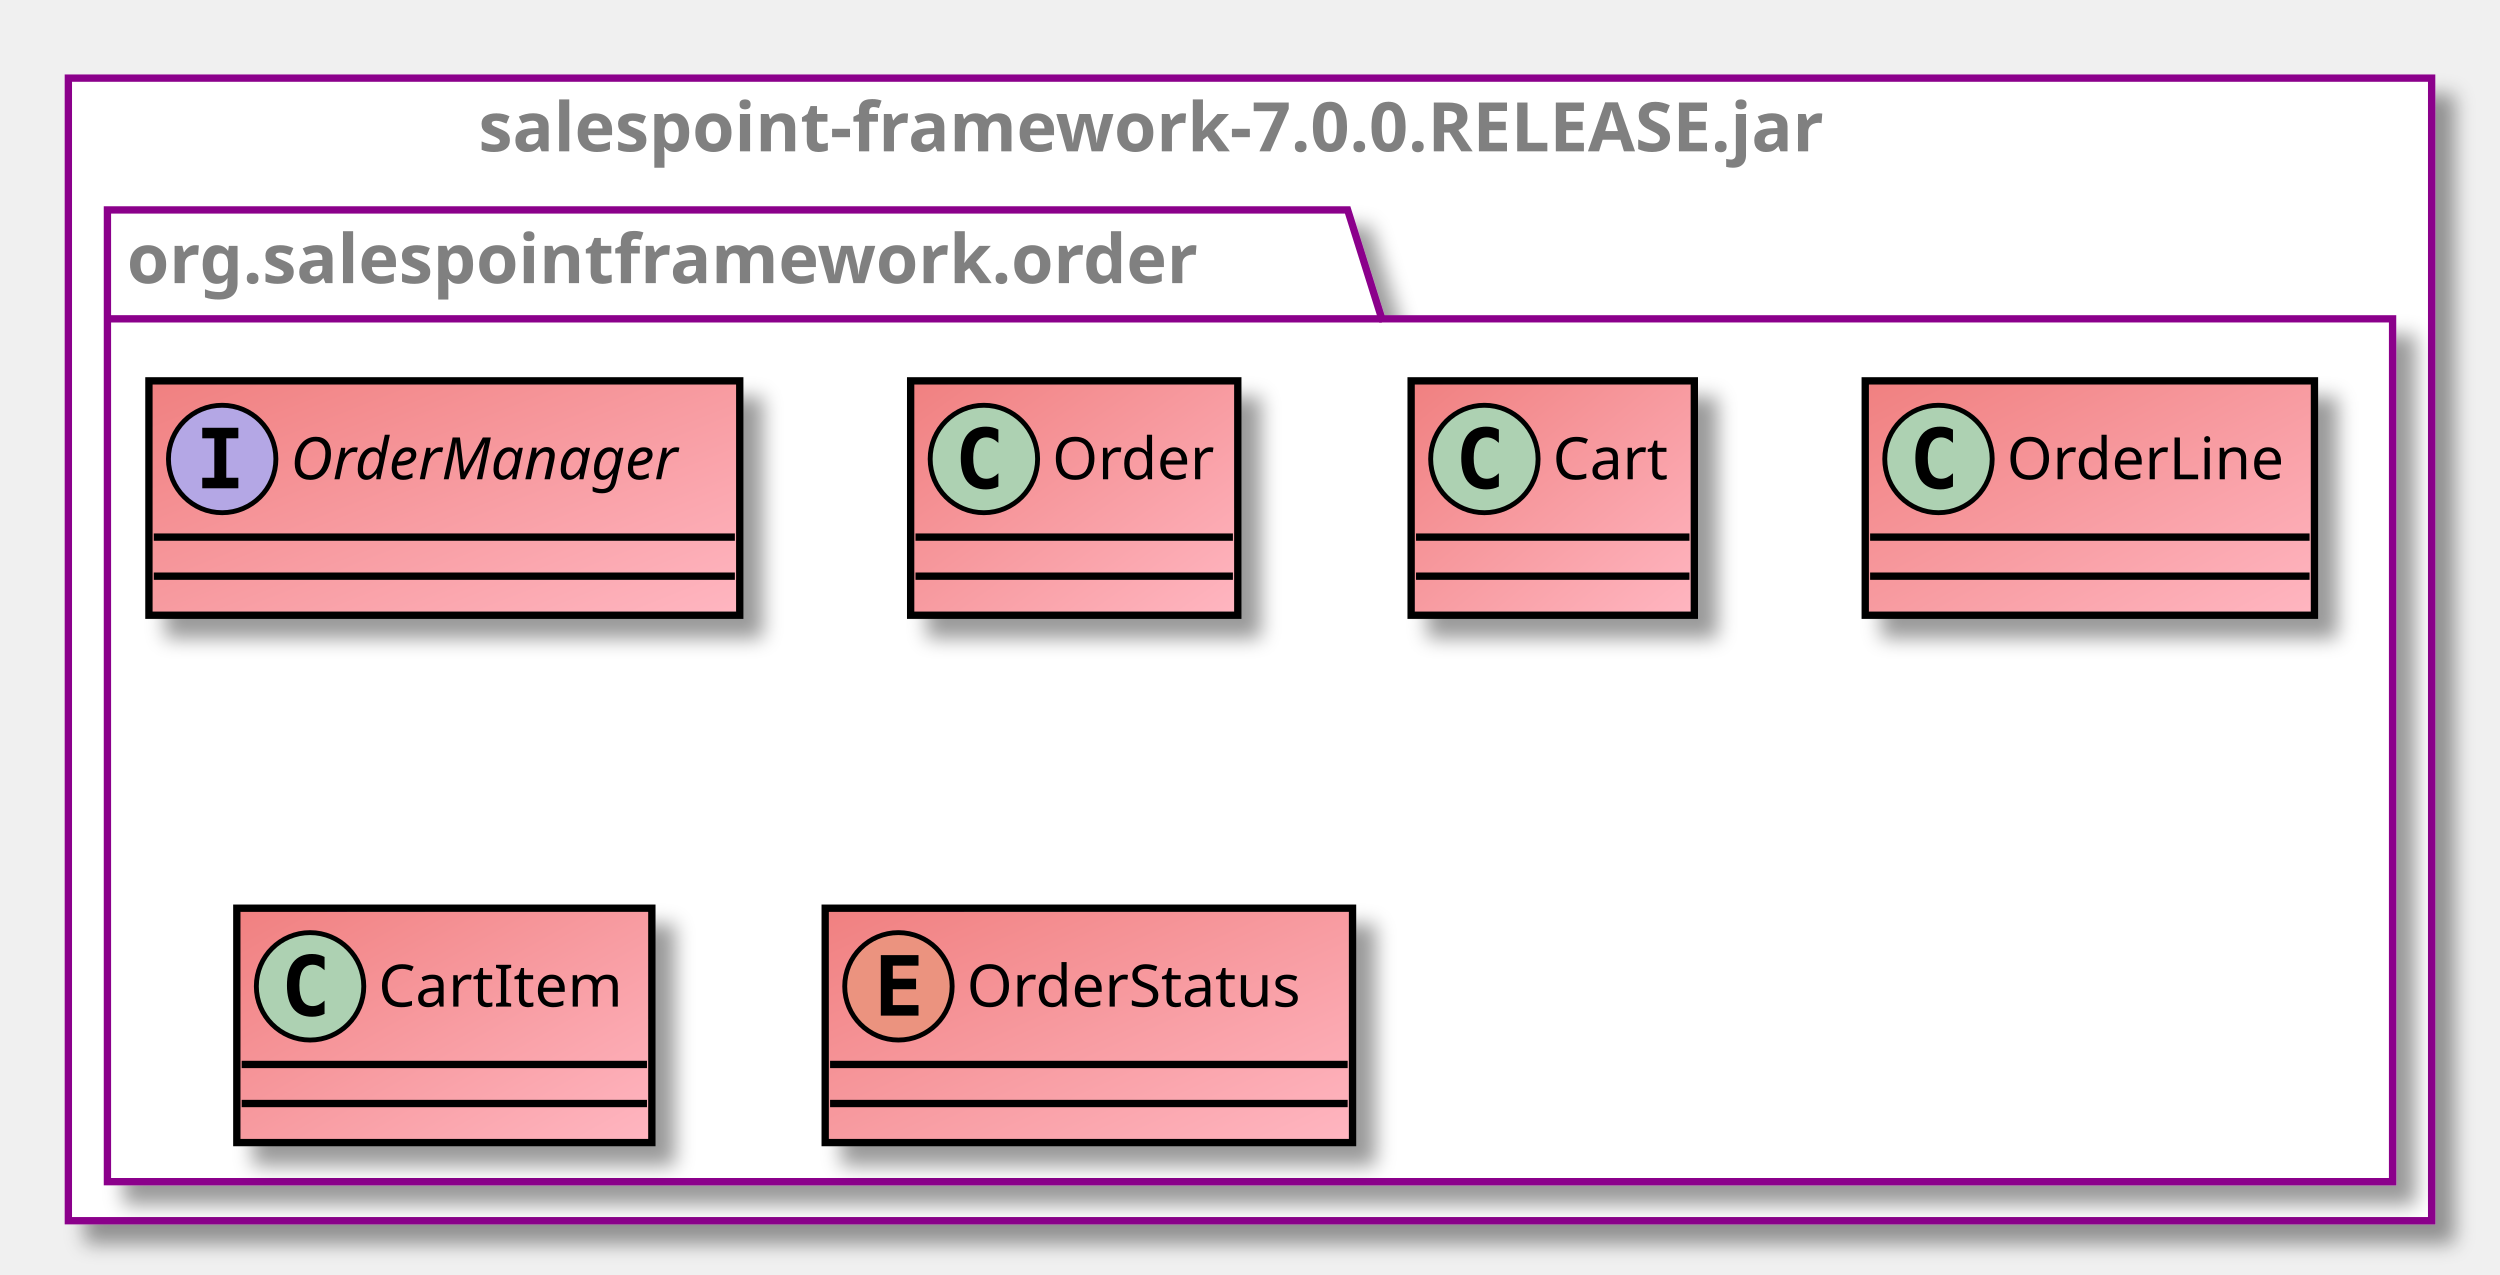
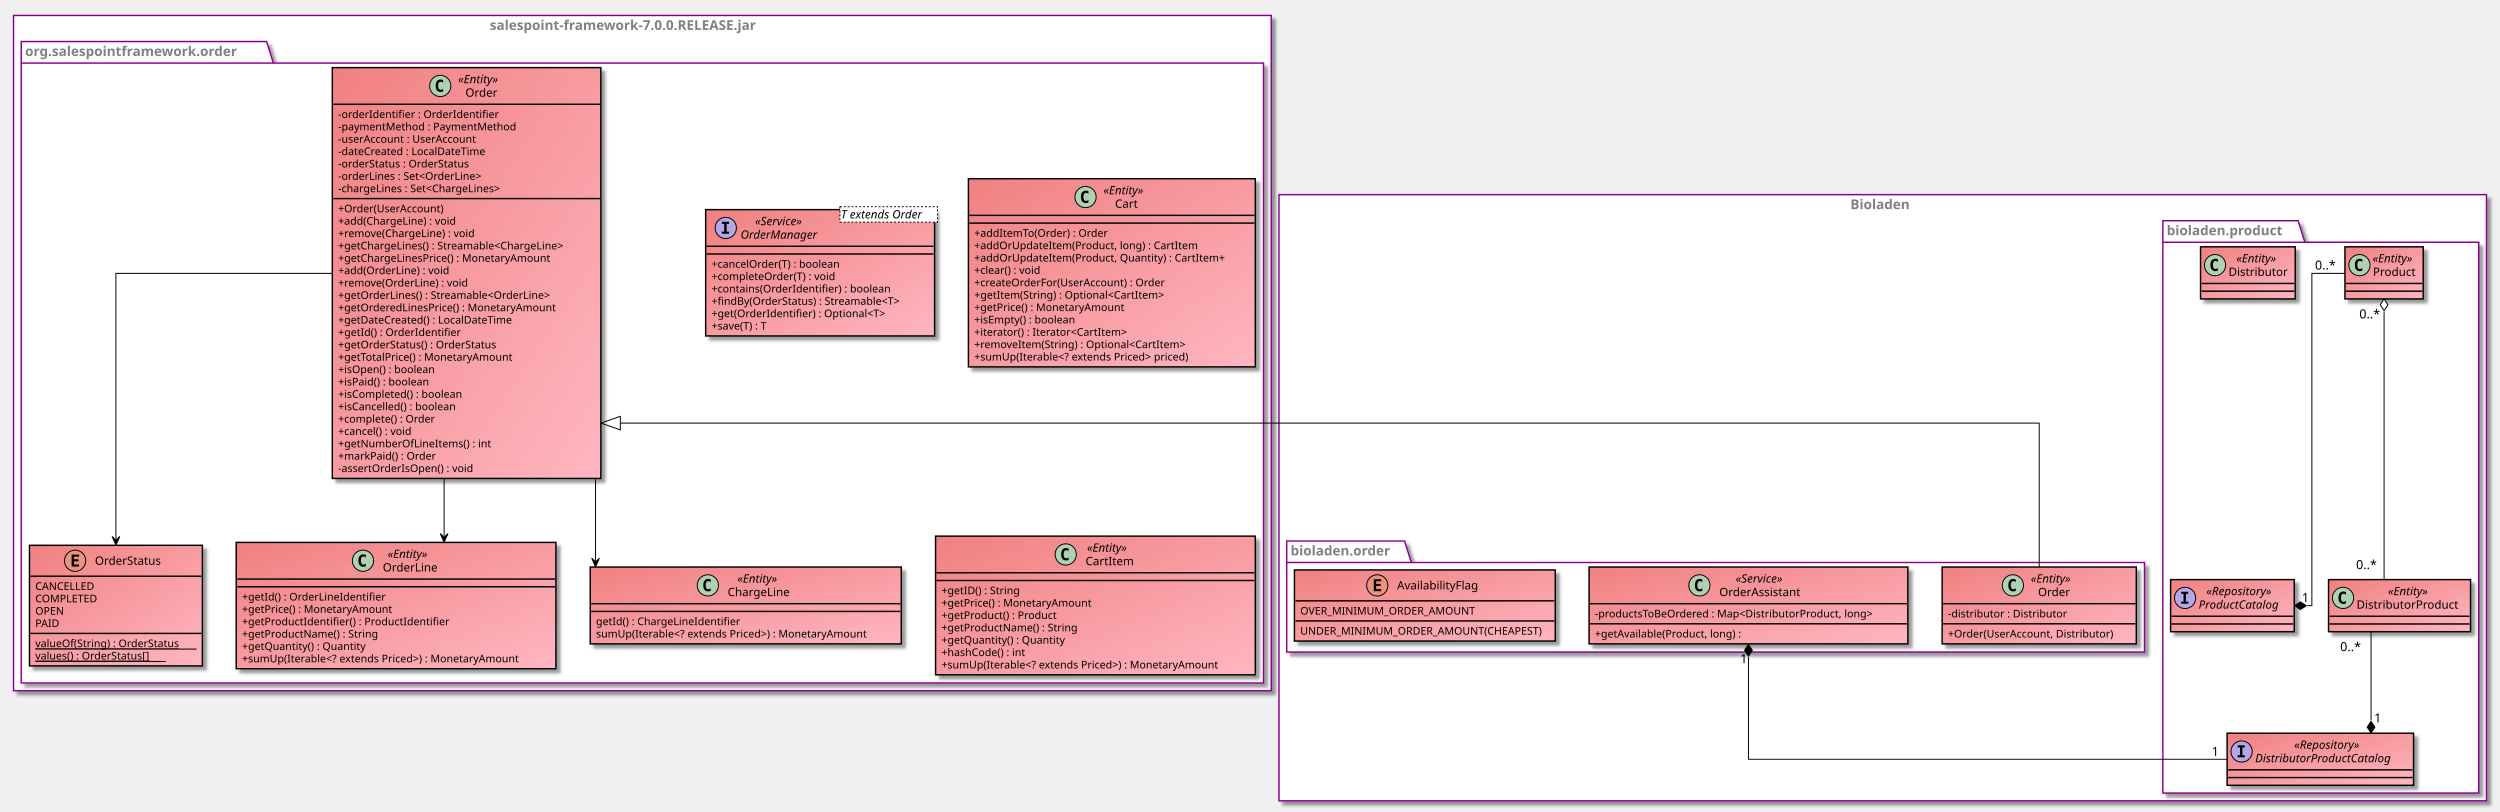
- <svg xmlns="http://www.w3.org/2000/svg" contentScriptType="application/ecmascript" contentStyleType="text/css" height="261px" preserveAspectRatio="none" style="width:512px;height:261px;" version="1.1" viewBox="0 0 512 261" width="512px" zoomAndPan="magnify">
+ <svg xmlns="http://www.w3.org/2000/svg" contentScriptType="application/ecmascript" contentStyleType="text/css" height="840px" preserveAspectRatio="none" style="width:2588px;height:840px;" version="1.1" viewBox="0 0 2588 840" width="2588px" zoomAndPan="magnify">
  <defs>
-     <filter height="300%" id="fp5vbi6ns8qf4" width="300%" x="-1" y="-1">
+     <filter height="300%" id="f1wd05c6mozv4i" width="300%" x="-1" y="-1">
      <feGaussianBlur result="blurOut" stdDeviation="2.0" />
      <feColorMatrix in="blurOut" result="blurOut2" type="matrix" values="0 0 0 0 0 0 0 0 0 0 0 0 0 0 0 0 0 0 .4 0" />
      <feOffset dx="4.0" dy="4.0" in="blurOut2" result="blurOut3" />
      <feBlend in="SourceGraphic" in2="blurOut3" mode="normal" />
    </filter>
-     <linearGradient id="gp5vbi6ns8qf40" x1="0%" x2="100%" y1="0%" y2="100%">
+     <linearGradient id="g1wd05c6mozv4i0" x1="0%" x2="100%" y1="0%" y2="100%">
      <stop offset="0%" stop-color="#F08080" />
      <stop offset="100%" stop-color="#FFB6C1" />
    </linearGradient>
  </defs>
  <g>
-     <rect fill="#FFFFFF" filter="url(#fp5vbi6ns8qf4)" height="234" style="stroke: #8B008B; stroke-width: 1.5;" width="484" x="14" y="16" />
-     <text fill="#808080" font-family="sans-serif" font-size="14" font-weight="bold" lengthAdjust="spacingAndGlyphs" textLength="316" x="98" y="30.995">salespoint-framework-7.0.0.RELEASE.jar</text>
-     <polygon fill="#FFFFFF" filter="url(#fp5vbi6ns8qf4)" points="22,43,276,43,283,65.297,490,65.297,490,242,22,242,22,43" style="stroke: #8B008B; stroke-width: 1.5;" />
+     <rect fill="#FFFFFF" filter="url(#f1wd05c6mozv4i)" height="699" style="stroke: #8B008B; stroke-width: 1.5;" width="1302" x="14" y="16" />
+     <text fill="#808080" font-family="sans-serif" font-size="14" font-weight="bold" lengthAdjust="spacingAndGlyphs" textLength="316" x="507" y="30.995">salespoint-framework-7.0.0.RELEASE.jar</text>
+     <polygon fill="#FFFFFF" filter="url(#f1wd05c6mozv4i)" points="22,43,276,43,283,65.297,1308,65.297,1308,707,22,707,22,43" style="stroke: #8B008B; stroke-width: 1.5;" />
    <line style="stroke: #8B008B; stroke-width: 1.5;" x1="22" x2="283" y1="65.297" y2="65.297" />
    <text fill="#808080" font-family="sans-serif" font-size="14" font-weight="bold" lengthAdjust="spacingAndGlyphs" textLength="248" x="26" y="57.995">org.salespointframework.order</text>
-     <rect fill="url(#gp5vbi6ns8qf40)" filter="url(#fp5vbi6ns8qf4)" height="48" id="OrderManager" style="stroke: #000000; stroke-width: 1.5;" width="121" x="30.5" y="78" />
-     <ellipse cx="45.5" cy="94" fill="#B4A7E5" rx="11" ry="11" style="stroke: #000000; stroke-width: 1.0;" />
-     <path d="M41.422,89.766 L41.422,87.609 L48.812,87.609 L48.812,89.766 L46.344,89.766 L46.344,97.844 L48.812,97.844 L48.812,100 L41.422,100 L41.422,97.844 L43.891,97.844 L43.891,89.766 L41.422,89.766 Z " />
-     <text fill="#000000" font-family="sans-serif" font-size="12" font-style="italic" lengthAdjust="spacingAndGlyphs" textLength="89" x="59.5" y="98.154">OrderManager</text>
-     <line style="stroke: #000000; stroke-width: 1.5;" x1="31.5" x2="150.5" y1="110" y2="110" />
-     <line style="stroke: #000000; stroke-width: 1.5;" x1="31.5" x2="150.5" y1="118" y2="118" />
-     <rect fill="url(#gp5vbi6ns8qf40)" filter="url(#fp5vbi6ns8qf4)" height="48" id="Order" style="stroke: #000000; stroke-width: 1.5;" width="67" x="186.5" y="78" />
-     <ellipse cx="201.5" cy="94" fill="#ADD1B2" rx="11" ry="11" style="stroke: #000000; stroke-width: 1.0;" />
-     <path d="M204.469,99.641 Q203.891,99.938 203.25,100.078 Q202.609,100.234 201.906,100.234 Q199.406,100.234 198.078,98.594 Q196.766,96.938 196.766,93.812 Q196.766,90.688 198.078,89.031 Q199.406,87.375 201.906,87.375 Q202.609,87.375 203.25,87.531 Q203.906,87.688 204.469,87.984 L204.469,90.703 Q203.844,90.125 203.25,89.859 Q202.656,89.578 202.031,89.578 Q200.688,89.578 200,90.656 Q199.312,91.719 199.312,93.812 Q199.312,95.906 200,96.984 Q200.688,98.047 202.031,98.047 Q202.656,98.047 203.25,97.781 Q203.844,97.5 204.469,96.922 L204.469,99.641 Z " />
-     <text fill="#000000" font-family="sans-serif" font-size="12" lengthAdjust="spacingAndGlyphs" textLength="35" x="215.5" y="98.154">Order</text>
-     <line style="stroke: #000000; stroke-width: 1.5;" x1="187.5" x2="252.5" y1="110" y2="110" />
-     <line style="stroke: #000000; stroke-width: 1.5;" x1="187.5" x2="252.5" y1="118" y2="118" />
-     <rect fill="url(#gp5vbi6ns8qf40)" filter="url(#fp5vbi6ns8qf4)" height="48" id="Cart" style="stroke: #000000; stroke-width: 1.5;" width="58" x="289" y="78" />
-     <ellipse cx="304" cy="94" fill="#ADD1B2" rx="11" ry="11" style="stroke: #000000; stroke-width: 1.0;" />
-     <path d="M306.969,99.641 Q306.391,99.938 305.75,100.078 Q305.109,100.234 304.406,100.234 Q301.906,100.234 300.578,98.594 Q299.266,96.938 299.266,93.812 Q299.266,90.688 300.578,89.031 Q301.906,87.375 304.406,87.375 Q305.109,87.375 305.75,87.531 Q306.406,87.688 306.969,87.984 L306.969,90.703 Q306.344,90.125 305.75,89.859 Q305.156,89.578 304.531,89.578 Q303.188,89.578 302.5,90.656 Q301.812,91.719 301.812,93.812 Q301.812,95.906 302.5,96.984 Q303.188,98.047 304.531,98.047 Q305.156,98.047 305.75,97.781 Q306.344,97.5 306.969,96.922 L306.969,99.641 Z " />
-     <text fill="#000000" font-family="sans-serif" font-size="12" lengthAdjust="spacingAndGlyphs" textLength="26" x="318" y="98.154">Cart</text>
-     <line style="stroke: #000000; stroke-width: 1.5;" x1="290" x2="346" y1="110" y2="110" />
-     <line style="stroke: #000000; stroke-width: 1.5;" x1="290" x2="346" y1="118" y2="118" />
-     <rect fill="url(#gp5vbi6ns8qf40)" filter="url(#fp5vbi6ns8qf4)" height="48" id="CartItem" style="stroke: #000000; stroke-width: 1.5;" width="85" x="48.5" y="186" />
-     <ellipse cx="63.5" cy="202" fill="#ADD1B2" rx="11" ry="11" style="stroke: #000000; stroke-width: 1.0;" />
-     <path d="M66.469,207.641 Q65.891,207.938 65.25,208.078 Q64.609,208.234 63.906,208.234 Q61.406,208.234 60.078,206.594 Q58.766,204.938 58.766,201.812 Q58.766,198.688 60.078,197.031 Q61.406,195.375 63.906,195.375 Q64.609,195.375 65.25,195.531 Q65.906,195.688 66.469,195.984 L66.469,198.703 Q65.844,198.125 65.25,197.859 Q64.656,197.578 64.031,197.578 Q62.688,197.578 62,198.656 Q61.312,199.719 61.312,201.812 Q61.312,203.906 62,204.984 Q62.688,206.047 64.031,206.047 Q64.656,206.047 65.25,205.781 Q65.844,205.5 66.469,204.922 L66.469,207.641 Z " />
-     <text fill="#000000" font-family="sans-serif" font-size="12" lengthAdjust="spacingAndGlyphs" textLength="53" x="77.5" y="206.154">CartItem</text>
-     <line style="stroke: #000000; stroke-width: 1.5;" x1="49.5" x2="132.5" y1="218" y2="218" />
-     <line style="stroke: #000000; stroke-width: 1.5;" x1="49.5" x2="132.5" y1="226" y2="226" />
-     <rect fill="url(#gp5vbi6ns8qf40)" filter="url(#fp5vbi6ns8qf4)" height="48" id="OrderStatus" style="stroke: #000000; stroke-width: 1.5;" width="108" x="169" y="186" />
-     <ellipse cx="184" cy="202" fill="#EB937F" rx="11" ry="11" style="stroke: #000000; stroke-width: 1.0;" />
-     <path d="M188.109,208 L180.391,208 L180.391,195.609 L188.109,195.609 L188.109,197.766 L182.844,197.766 L182.844,200.438 L187.609,200.438 L187.609,202.594 L182.844,202.594 L182.844,205.844 L188.109,205.844 L188.109,208 Z " />
-     <text fill="#000000" font-family="sans-serif" font-size="12" lengthAdjust="spacingAndGlyphs" textLength="76" x="198" y="206.154">OrderStatus</text>
-     <line style="stroke: #000000; stroke-width: 1.5;" x1="170" x2="276" y1="218" y2="218" />
-     <line style="stroke: #000000; stroke-width: 1.5;" x1="170" x2="276" y1="226" y2="226" />
-     <rect fill="url(#gp5vbi6ns8qf40)" filter="url(#fp5vbi6ns8qf4)" height="48" id="OrderLine" style="stroke: #000000; stroke-width: 1.5;" width="92" x="382" y="78" />
-     <ellipse cx="397" cy="94" fill="#ADD1B2" rx="11" ry="11" style="stroke: #000000; stroke-width: 1.0;" />
-     <path d="M399.969,99.641 Q399.391,99.938 398.75,100.078 Q398.109,100.234 397.406,100.234 Q394.906,100.234 393.578,98.594 Q392.266,96.938 392.266,93.812 Q392.266,90.688 393.578,89.031 Q394.906,87.375 397.406,87.375 Q398.109,87.375 398.75,87.531 Q399.406,87.688 399.969,87.984 L399.969,90.703 Q399.344,90.125 398.75,89.859 Q398.156,89.578 397.531,89.578 Q396.188,89.578 395.5,90.656 Q394.812,91.719 394.812,93.812 Q394.812,95.906 395.5,96.984 Q396.188,98.047 397.531,98.047 Q398.156,98.047 398.75,97.781 Q399.344,97.5 399.969,96.922 L399.969,99.641 Z " />
-     <text fill="#000000" font-family="sans-serif" font-size="12" lengthAdjust="spacingAndGlyphs" textLength="60" x="411" y="98.154">OrderLine</text>
-     <line style="stroke: #000000; stroke-width: 1.5;" x1="383" x2="473" y1="110" y2="110" />
-     <line style="stroke: #000000; stroke-width: 1.5;" x1="383" x2="473" y1="118" y2="118" />
+     <rect fill="#FFFFFF" filter="url(#f1wd05c6mozv4i)" height="627.5" style="stroke: #8B008B; stroke-width: 1.5;" width="1250" x="1324" y="201.5" />
+     <text fill="#808080" font-family="sans-serif" font-size="14" font-weight="bold" lengthAdjust="spacingAndGlyphs" textLength="67" x="1915.5" y="216.495">Bioladen</text>
+     <polygon fill="#FFFFFF" filter="url(#f1wd05c6mozv4i)" points="1332,560,1454,560,1461,582.297,2220,582.297,2220,675,1332,675,1332,560" style="stroke: #8B008B; stroke-width: 1.5;" />
+     <line style="stroke: #8B008B; stroke-width: 1.5;" x1="1332" x2="1461" y1="582.297" y2="582.297" />
+     <text fill="#808080" font-family="sans-serif" font-size="14" font-weight="bold" lengthAdjust="spacingAndGlyphs" textLength="116" x="1336" y="574.995">bioladen.order</text>
+     <polygon fill="#FFFFFF" filter="url(#f1wd05c6mozv4i)" points="2239,228.5,2379,228.5,2386,250.797,2566,250.797,2566,821,2239,821,2239,228.5" style="stroke: #8B008B; stroke-width: 1.5;" />
+     <line style="stroke: #8B008B; stroke-width: 1.5;" x1="2239" x2="2386" y1="250.797" y2="250.797" />
+     <text fill="#808080" font-family="sans-serif" font-size="14" font-weight="bold" lengthAdjust="spacingAndGlyphs" textLength="134" x="2243" y="243.495">bioladen.product</text>
+     <rect fill="url(#g1wd05c6mozv4i0)" filter="url(#f1wd05c6mozv4i)" height="130.766" id="org.salespointframework.order.OrderManager" style="stroke: #000000; stroke-width: 1.5;" width="237" x="730.5" y="217" />
+     <ellipse cx="751.35" cy="235.969" fill="#B4A7E5" rx="11" ry="11" style="stroke: #000000; stroke-width: 1.0;" />
+     <path d="M747.272,231.734 L747.272,229.578 L754.663,229.578 L754.663,231.734 L752.194,231.734 L752.194,239.812 L754.663,239.812 L754.663,241.969 L747.272,241.969 L747.272,239.812 L749.741,239.812 L749.741,231.734 L747.272,231.734 Z " />
+     <text fill="#000000" font-family="sans-serif" font-size="12" font-style="italic" lengthAdjust="spacingAndGlyphs" textLength="59" x="781.65" y="233.139">«Service»</text>
+     <text fill="#000000" font-family="sans-serif" font-size="12" font-style="italic" lengthAdjust="spacingAndGlyphs" textLength="89" x="766.65" y="247.107">OrderManager</text>
+     <rect fill="#FFFFFF" height="15.969" style="stroke: #000000; stroke-width: 1.0; stroke-dasharray: 2.0,2.0;" width="101" x="869.5" y="214" />
+     <text fill="#000000" font-family="sans-serif" font-size="12" font-style="italic" lengthAdjust="spacingAndGlyphs" textLength="99" x="870.5" y="226.139">T extends Order</text>
+     <line style="stroke: #000000; stroke-width: 1.5;" x1="731.5" x2="966.5" y1="254.938" y2="254.938" />
+     <line style="stroke: #000000; stroke-width: 1.5;" x1="731.5" x2="966.5" y1="262.938" y2="262.938" />
+     <text fill="#000000" font-family="sans-serif" font-size="11" lengthAdjust="spacingAndGlyphs" textLength="150" x="736.5" y="277.148">+cancelOrder(T) : boolean</text>
+     <text fill="#000000" font-family="sans-serif" font-size="11" lengthAdjust="spacingAndGlyphs" textLength="144" x="736.5" y="289.953">+completeOrder(T) : void</text>
+     <text fill="#000000" font-family="sans-serif" font-size="11" lengthAdjust="spacingAndGlyphs" textLength="205" x="736.5" y="302.757">+contains(OrderIdentifier) : boolean</text>
+     <text fill="#000000" font-family="sans-serif" font-size="11" lengthAdjust="spacingAndGlyphs" textLength="225" x="736.5" y="315.562">+findBy(OrderStatus) : Streamable&lt;T&gt;</text>
+     <text fill="#000000" font-family="sans-serif" font-size="11" lengthAdjust="spacingAndGlyphs" textLength="202" x="736.5" y="328.367">+get(OrderIdentifier) : Optional&lt;T&gt;</text>
+     <text fill="#000000" font-family="sans-serif" font-size="11" lengthAdjust="spacingAndGlyphs" textLength="70" x="736.5" y="341.171">+save(T) : T</text>
+     <rect fill="url(#g1wd05c6mozv4i0)" filter="url(#f1wd05c6mozv4i)" height="425.273" id="org.salespointframework.order.Order" style="stroke: #000000; stroke-width: 1.5;" width="278" x="344" y="70" />
+     <ellipse cx="455.75" cy="88.969" fill="#ADD1B2" rx="11" ry="11" style="stroke: #000000; stroke-width: 1.0;" />
+     <path d="M458.719,94.609 Q458.141,94.906 457.5,95.047 Q456.859,95.203 456.156,95.203 Q453.656,95.203 452.328,93.562 Q451.016,91.906 451.016,88.781 Q451.016,85.656 452.328,84 Q453.656,82.344 456.156,82.344 Q456.859,82.344 457.5,82.5 Q458.156,82.656 458.719,82.953 L458.719,85.672 Q458.094,85.094 457.5,84.828 Q456.906,84.547 456.281,84.547 Q454.938,84.547 454.25,85.625 Q453.562,86.688 453.562,88.781 Q453.562,90.875 454.25,91.953 Q454.938,93.016 456.281,93.016 Q456.906,93.016 457.5,92.75 Q458.094,92.469 458.719,91.891 L458.719,94.609 Z " />
+     <text fill="#000000" font-family="sans-serif" font-size="12" font-style="italic" lengthAdjust="spacingAndGlyphs" textLength="50" x="474.25" y="86.139">«Entity»</text>
+     <text fill="#000000" font-family="sans-serif" font-size="12" lengthAdjust="spacingAndGlyphs" textLength="35" x="481.75" y="100.107">Order</text>
+     <line style="stroke: #000000; stroke-width: 1.5;" x1="345" x2="621" y1="107.938" y2="107.938" />
+     <text fill="#000000" font-family="sans-serif" font-size="11" lengthAdjust="spacingAndGlyphs" textLength="180" x="350" y="122.148">-orderIdentifier : OrderIdentifier</text>
+     <text fill="#000000" font-family="sans-serif" font-size="11" lengthAdjust="spacingAndGlyphs" textLength="196" x="350" y="134.953">-paymentMethod : PaymentMethod</text>
+     <text fill="#000000" font-family="sans-serif" font-size="11" lengthAdjust="spacingAndGlyphs" textLength="157" x="350" y="147.757">-userAccount : UserAccount</text>
+     <text fill="#000000" font-family="sans-serif" font-size="11" lengthAdjust="spacingAndGlyphs" textLength="169" x="350" y="160.562">-dateCreated : LocalDateTime</text>
+     <text fill="#000000" font-family="sans-serif" font-size="11" lengthAdjust="spacingAndGlyphs" textLength="154" x="350" y="173.367">-orderStatus : OrderStatus</text>
+     <text fill="#000000" font-family="sans-serif" font-size="11" lengthAdjust="spacingAndGlyphs" textLength="170" x="350" y="186.171">-orderLines : Set&lt;OrderLine&gt;</text>
+     <text fill="#000000" font-family="sans-serif" font-size="11" lengthAdjust="spacingAndGlyphs" textLength="193" x="350" y="198.976">-chargeLines : Set&lt;ChargeLines&gt;</text>
+     <line style="stroke: #000000; stroke-width: 1.5;" x1="345" x2="621" y1="205.57" y2="205.57" />
+     <text fill="#000000" font-family="sans-serif" font-size="11" lengthAdjust="spacingAndGlyphs" textLength="121" x="350" y="219.781">+Order(UserAccount)</text>
+     <text fill="#000000" font-family="sans-serif" font-size="11" lengthAdjust="spacingAndGlyphs" textLength="137" x="350" y="232.585">+add(ChargeLine) : void</text>
+     <text fill="#000000" font-family="sans-serif" font-size="11" lengthAdjust="spacingAndGlyphs" textLength="159" x="350" y="245.39">+remove(ChargeLine) : void</text>
+     <text fill="#000000" font-family="sans-serif" font-size="11" lengthAdjust="spacingAndGlyphs" textLength="266" x="350" y="258.195">+getChargeLines() : Streamable&lt;ChargeLine&gt;</text>
+     <text fill="#000000" font-family="sans-serif" font-size="11" lengthAdjust="spacingAndGlyphs" textLength="241" x="350" y="271">+getChargeLinesPrice() : MonetaryAmount</text>
+     <text fill="#000000" font-family="sans-serif" font-size="11" lengthAdjust="spacingAndGlyphs" textLength="129" x="350" y="283.804">+add(OrderLine) : void</text>
+     <text fill="#000000" font-family="sans-serif" font-size="11" lengthAdjust="spacingAndGlyphs" textLength="151" x="350" y="296.609">+remove(OrderLine) : void</text>
+     <text fill="#000000" font-family="sans-serif" font-size="11" lengthAdjust="spacingAndGlyphs" textLength="250" x="350" y="309.414">+getOrderLines() : Streamable&lt;OrderLine&gt;</text>
+     <text fill="#000000" font-family="sans-serif" font-size="11" lengthAdjust="spacingAndGlyphs" textLength="247" x="350" y="322.218">+getOrderedLinesPrice() : MonetaryAmount</text>
+     <text fill="#000000" font-family="sans-serif" font-size="11" lengthAdjust="spacingAndGlyphs" textLength="201" x="350" y="335.023">+getDateCreated() : LocalDateTime</text>
+     <text fill="#000000" font-family="sans-serif" font-size="11" lengthAdjust="spacingAndGlyphs" textLength="140" x="350" y="347.828">+getId() : OrderIdentifier</text>
+     <text fill="#000000" font-family="sans-serif" font-size="11" lengthAdjust="spacingAndGlyphs" textLength="187" x="350" y="360.632">+getOrderStatus() : OrderStatus</text>
+     <text fill="#000000" font-family="sans-serif" font-size="11" lengthAdjust="spacingAndGlyphs" textLength="198" x="350" y="373.437">+getTotalPrice() : MonetaryAmount</text>
+     <text fill="#000000" font-family="sans-serif" font-size="11" lengthAdjust="spacingAndGlyphs" textLength="114" x="350" y="386.242">+isOpen() : boolean</text>
+     <text fill="#000000" font-family="sans-serif" font-size="11" lengthAdjust="spacingAndGlyphs" textLength="108" x="350" y="399.046">+isPaid() : boolean</text>
+     <text fill="#000000" font-family="sans-serif" font-size="11" lengthAdjust="spacingAndGlyphs" textLength="145" x="350" y="411.851">+isCompleted() : boolean</text>
+     <text fill="#000000" font-family="sans-serif" font-size="11" lengthAdjust="spacingAndGlyphs" textLength="139" x="350" y="424.656">+isCancelled() : boolean</text>
+     <text fill="#000000" font-family="sans-serif" font-size="11" lengthAdjust="spacingAndGlyphs" textLength="114" x="350" y="437.46">+complete() : Order</text>
+     <text fill="#000000" font-family="sans-serif" font-size="11" lengthAdjust="spacingAndGlyphs" textLength="88" x="350" y="450.265">+cancel() : void</text>
+     <text fill="#000000" font-family="sans-serif" font-size="11" lengthAdjust="spacingAndGlyphs" textLength="174" x="350" y="463.07">+getNumberOfLineItems() : int</text>
+     <text fill="#000000" font-family="sans-serif" font-size="11" lengthAdjust="spacingAndGlyphs" textLength="115" x="350" y="475.875">+markPaid() : Order</text>
+     <text fill="#000000" font-family="sans-serif" font-size="11" lengthAdjust="spacingAndGlyphs" textLength="157" x="350" y="488.679">-assertOrderIsOpen() : void</text>
+     <rect fill="url(#g1wd05c6mozv4i0)" filter="url(#f1wd05c6mozv4i)" height="194.789" id="org.salespointframework.order.Cart" style="stroke: #000000; stroke-width: 1.5;" width="297" x="1002.5" y="185" />
+     <ellipse cx="1123.75" cy="203.969" fill="#ADD1B2" rx="11" ry="11" style="stroke: #000000; stroke-width: 1.0;" />
+     <path d="M1126.719,209.609 Q1126.141,209.906 1125.5,210.047 Q1124.859,210.203 1124.156,210.203 Q1121.656,210.203 1120.328,208.562 Q1119.016,206.906 1119.016,203.781 Q1119.016,200.656 1120.328,199 Q1121.656,197.344 1124.156,197.344 Q1124.859,197.344 1125.5,197.5 Q1126.156,197.656 1126.719,197.953 L1126.719,200.672 Q1126.094,200.094 1125.5,199.828 Q1124.906,199.547 1124.281,199.547 Q1122.938,199.547 1122.25,200.625 Q1121.562,201.688 1121.562,203.781 Q1121.562,205.875 1122.25,206.953 Q1122.938,208.016 1124.281,208.016 Q1124.906,208.016 1125.5,207.75 Q1126.094,207.469 1126.719,206.891 L1126.719,209.609 Z " />
+     <text fill="#000000" font-family="sans-serif" font-size="12" font-style="italic" lengthAdjust="spacingAndGlyphs" textLength="50" x="1142.25" y="201.139">«Entity»</text>
+     <text fill="#000000" font-family="sans-serif" font-size="12" lengthAdjust="spacingAndGlyphs" textLength="26" x="1154.25" y="215.107">Cart</text>
+     <line style="stroke: #000000; stroke-width: 1.5;" x1="1003.5" x2="1298.5" y1="222.938" y2="222.938" />
+     <line style="stroke: #000000; stroke-width: 1.5;" x1="1003.5" x2="1298.5" y1="230.938" y2="230.938" />
+     <text fill="#000000" font-family="sans-serif" font-size="11" lengthAdjust="spacingAndGlyphs" textLength="155" x="1008.5" y="245.148">+addItemTo(Order) : Order</text>
+     <text fill="#000000" font-family="sans-serif" font-size="11" lengthAdjust="spacingAndGlyphs" textLength="253" x="1008.5" y="257.953">+addOrUpdateItem(Product, long) : CartItem</text>
+     <text fill="#000000" font-family="sans-serif" font-size="11" lengthAdjust="spacingAndGlyphs" textLength="285" x="1008.5" y="270.757">+addOrUpdateItem(Product, Quantity) : CartItem+</text>
+     <text fill="#000000" font-family="sans-serif" font-size="11" lengthAdjust="spacingAndGlyphs" textLength="80" x="1008.5" y="283.562">+clear() : void</text>
+     <text fill="#000000" font-family="sans-serif" font-size="11" lengthAdjust="spacingAndGlyphs" textLength="220" x="1008.5" y="296.367">+createOrderFor(UserAccount) : Order</text>
+     <text fill="#000000" font-family="sans-serif" font-size="11" lengthAdjust="spacingAndGlyphs" textLength="220" x="1008.5" y="309.171">+getItem(String) : Optional&lt;CartItem&gt;</text>
+     <text fill="#000000" font-family="sans-serif" font-size="11" lengthAdjust="spacingAndGlyphs" textLength="170" x="1008.5" y="321.976">+getPrice() : MonetaryAmount</text>
+     <text fill="#000000" font-family="sans-serif" font-size="11" lengthAdjust="spacingAndGlyphs" textLength="119" x="1008.5" y="334.781">+isEmpty() : boolean</text>
+     <text fill="#000000" font-family="sans-serif" font-size="11" lengthAdjust="spacingAndGlyphs" textLength="180" x="1008.5" y="347.585">+iterator() : Iterator&lt;CartItem&gt;</text>
+     <text fill="#000000" font-family="sans-serif" font-size="11" lengthAdjust="spacingAndGlyphs" textLength="245" x="1008.5" y="360.39">+removeItem(String) : Optional&lt;CartItem&gt;</text>
+     <text fill="#000000" font-family="sans-serif" font-size="11" lengthAdjust="spacingAndGlyphs" textLength="251" x="1008.5" y="373.195">+sumUp(Iterable&lt;? extends Priced&gt; priced)</text>
+     <rect fill="url(#g1wd05c6mozv4i0)" filter="url(#f1wd05c6mozv4i)" height="143.57" id="org.salespointframework.order.CartItem" style="stroke: #000000; stroke-width: 1.5;" width="331" x="968.5" y="555" />
+     <ellipse cx="1103.25" cy="573.969" fill="#ADD1B2" rx="11" ry="11" style="stroke: #000000; stroke-width: 1.0;" />
+     <path d="M1106.219,579.609 Q1105.641,579.906 1105,580.047 Q1104.359,580.203 1103.656,580.203 Q1101.156,580.203 1099.828,578.562 Q1098.516,576.906 1098.516,573.781 Q1098.516,570.656 1099.828,569 Q1101.156,567.344 1103.656,567.344 Q1104.359,567.344 1105,567.5 Q1105.656,567.656 1106.219,567.953 L1106.219,570.672 Q1105.594,570.094 1105,569.828 Q1104.406,569.547 1103.781,569.547 Q1102.438,569.547 1101.75,570.625 Q1101.062,571.688 1101.062,573.781 Q1101.062,575.875 1101.75,576.953 Q1102.438,578.016 1103.781,578.016 Q1104.406,578.016 1105,577.75 Q1105.594,577.469 1106.219,576.891 L1106.219,579.609 Z " />
+     <text fill="#000000" font-family="sans-serif" font-size="12" font-style="italic" lengthAdjust="spacingAndGlyphs" textLength="50" x="1125.25" y="571.139">«Entity»</text>
+     <text fill="#000000" font-family="sans-serif" font-size="12" lengthAdjust="spacingAndGlyphs" textLength="53" x="1123.75" y="585.107">CartItem</text>
+     <line style="stroke: #000000; stroke-width: 1.5;" x1="969.5" x2="1298.5" y1="592.938" y2="592.938" />
+     <line style="stroke: #000000; stroke-width: 1.5;" x1="969.5" x2="1298.5" y1="600.938" y2="600.938" />
+     <text fill="#000000" font-family="sans-serif" font-size="11" lengthAdjust="spacingAndGlyphs" textLength="92" x="974.5" y="615.148">+getID() : String</text>
+     <text fill="#000000" font-family="sans-serif" font-size="11" lengthAdjust="spacingAndGlyphs" textLength="170" x="974.5" y="627.953">+getPrice() : MonetaryAmount</text>
+     <text fill="#000000" font-family="sans-serif" font-size="11" lengthAdjust="spacingAndGlyphs" textLength="133" x="974.5" y="640.757">+getProduct() : Product</text>
+     <text fill="#000000" font-family="sans-serif" font-size="11" lengthAdjust="spacingAndGlyphs" textLength="157" x="974.5" y="653.562">+getProductName() : String</text>
+     <text fill="#000000" font-family="sans-serif" font-size="11" lengthAdjust="spacingAndGlyphs" textLength="141" x="974.5" y="666.367">+getQuantity() : Quantity</text>
+     <text fill="#000000" font-family="sans-serif" font-size="11" lengthAdjust="spacingAndGlyphs" textLength="100" x="974.5" y="679.171">+hashCode() : int</text>
+     <text fill="#000000" font-family="sans-serif" font-size="11" lengthAdjust="spacingAndGlyphs" textLength="319" x="974.5" y="691.976">+sumUp(Iterable&lt;? extends Priced&gt;) : MonetaryAmount</text>
+     <rect fill="url(#g1wd05c6mozv4i0)" filter="url(#f1wd05c6mozv4i)" height="130.766" id="org.salespointframework.order.OrderLine" style="stroke: #000000; stroke-width: 1.5;" width="331" x="244.5" y="561.5" />
+     <ellipse cx="375.75" cy="580.469" fill="#ADD1B2" rx="11" ry="11" style="stroke: #000000; stroke-width: 1.0;" />
+     <path d="M378.719,586.109 Q378.141,586.406 377.5,586.547 Q376.859,586.703 376.156,586.703 Q373.656,586.703 372.328,585.062 Q371.016,583.406 371.016,580.281 Q371.016,577.156 372.328,575.5 Q373.656,573.844 376.156,573.844 Q376.859,573.844 377.5,574 Q378.156,574.156 378.719,574.453 L378.719,577.172 Q378.094,576.594 377.5,576.328 Q376.906,576.047 376.281,576.047 Q374.938,576.047 374.25,577.125 Q373.562,578.188 373.562,580.281 Q373.562,582.375 374.25,583.453 Q374.938,584.516 376.281,584.516 Q376.906,584.516 377.5,584.25 Q378.094,583.969 378.719,583.391 L378.719,586.109 Z " />
+     <text fill="#000000" font-family="sans-serif" font-size="12" font-style="italic" lengthAdjust="spacingAndGlyphs" textLength="50" x="401.25" y="577.639">«Entity»</text>
+     <text fill="#000000" font-family="sans-serif" font-size="12" lengthAdjust="spacingAndGlyphs" textLength="60" x="396.25" y="591.607">OrderLine</text>
+     <line style="stroke: #000000; stroke-width: 1.5;" x1="245.5" x2="574.5" y1="599.438" y2="599.438" />
+     <line style="stroke: #000000; stroke-width: 1.5;" x1="245.5" x2="574.5" y1="607.438" y2="607.438" />
+     <text fill="#000000" font-family="sans-serif" font-size="11" lengthAdjust="spacingAndGlyphs" textLength="163" x="250.5" y="621.648">+getId() : OrderLineIdentifier</text>
+     <text fill="#000000" font-family="sans-serif" font-size="11" lengthAdjust="spacingAndGlyphs" textLength="170" x="250.5" y="634.453">+getPrice() : MonetaryAmount</text>
+     <text fill="#000000" font-family="sans-serif" font-size="11" lengthAdjust="spacingAndGlyphs" textLength="233" x="250.5" y="647.257">+getProductIdentifier() : ProductIdentifier</text>
+     <text fill="#000000" font-family="sans-serif" font-size="11" lengthAdjust="spacingAndGlyphs" textLength="157" x="250.5" y="660.062">+getProductName() : String</text>
+     <text fill="#000000" font-family="sans-serif" font-size="11" lengthAdjust="spacingAndGlyphs" textLength="141" x="250.5" y="672.867">+getQuantity() : Quantity</text>
+     <text fill="#000000" font-family="sans-serif" font-size="11" lengthAdjust="spacingAndGlyphs" textLength="319" x="250.5" y="685.671">+sumUp(Iterable&lt;? extends Priced&gt;) : MonetaryAmount</text>
+     <rect fill="url(#g1wd05c6mozv4i0)" filter="url(#f1wd05c6mozv4i)" height="79.547" id="org.salespointframework.order.ChargeLine" style="stroke: #000000; stroke-width: 1.5;" width="322" x="611" y="587" />
+     <ellipse cx="732.75" cy="605.969" fill="#ADD1B2" rx="11" ry="11" style="stroke: #000000; stroke-width: 1.0;" />
+     <path d="M735.719,611.609 Q735.141,611.906 734.5,612.047 Q733.859,612.203 733.156,612.203 Q730.656,612.203 729.328,610.562 Q728.016,608.906 728.016,605.781 Q728.016,602.656 729.328,601 Q730.656,599.344 733.156,599.344 Q733.859,599.344 734.5,599.5 Q735.156,599.656 735.719,599.953 L735.719,602.672 Q735.094,602.094 734.5,601.828 Q733.906,601.547 733.281,601.547 Q731.938,601.547 731.25,602.625 Q730.562,603.688 730.562,605.781 Q730.562,607.875 731.25,608.953 Q731.938,610.016 733.281,610.016 Q733.906,610.016 734.5,609.75 Q735.094,609.469 735.719,608.891 L735.719,611.609 Z " />
+     <text fill="#000000" font-family="sans-serif" font-size="12" font-style="italic" lengthAdjust="spacingAndGlyphs" textLength="50" x="763.25" y="603.139">«Entity»</text>
+     <text fill="#000000" font-family="sans-serif" font-size="12" lengthAdjust="spacingAndGlyphs" textLength="70" x="753.25" y="617.107">ChargeLine</text>
+     <line style="stroke: #000000; stroke-width: 1.5;" x1="612" x2="932" y1="624.938" y2="624.938" />
+     <line style="stroke: #000000; stroke-width: 1.5;" x1="612" x2="932" y1="632.938" y2="632.938" />
+     <text fill="#000000" font-family="sans-serif" font-size="11" lengthAdjust="spacingAndGlyphs" textLength="162" x="617" y="647.148">getId() : ChargeLineIdentifier</text>
+     <text fill="#000000" font-family="sans-serif" font-size="11" lengthAdjust="spacingAndGlyphs" textLength="310" x="617" y="659.953">sumUp(Iterable&lt;? extends Priced&gt;) : MonetaryAmount</text>
+     <rect fill="url(#g1wd05c6mozv4i0)" filter="url(#f1wd05c6mozv4i)" height="124.828" id="org.salespointframework.order.OrderStatus" style="stroke: #000000; stroke-width: 1.5;" width="179" x="30.5" y="564.5" />
+     <ellipse cx="77.75" cy="580.5" fill="#EB937F" rx="11" ry="11" style="stroke: #000000; stroke-width: 1.0;" />
+     <path d="M81.859,586.5 L74.141,586.5 L74.141,574.109 L81.859,574.109 L81.859,576.266 L76.594,576.266 L76.594,578.938 L81.359,578.938 L81.359,581.094 L76.594,581.094 L76.594,584.344 L81.859,584.344 L81.859,586.5 Z " />
+     <text fill="#000000" font-family="sans-serif" font-size="12" lengthAdjust="spacingAndGlyphs" textLength="76" x="98.25" y="584.654">OrderStatus</text>
+     <line style="stroke: #000000; stroke-width: 1.5;" x1="31.5" x2="208.5" y1="596.5" y2="596.5" />
+     <text fill="#000000" font-family="sans-serif" font-size="11" lengthAdjust="spacingAndGlyphs" textLength="65" x="36.5" y="610.71">CANCELLED</text>
+     <text fill="#000000" font-family="sans-serif" font-size="11" lengthAdjust="spacingAndGlyphs" textLength="68" x="36.5" y="623.515">COMPLETED</text>
+     <text fill="#000000" font-family="sans-serif" font-size="11" lengthAdjust="spacingAndGlyphs" textLength="31" x="36.5" y="636.32">OPEN</text>
+     <text fill="#000000" font-family="sans-serif" font-size="11" lengthAdjust="spacingAndGlyphs" textLength="25" x="36.5" y="649.125">PAID</text>
+     <line style="stroke: #000000; stroke-width: 1.5;" x1="31.5" x2="208.5" y1="655.719" y2="655.719" />
+     <text fill="#000000" font-family="sans-serif" font-size="11" lengthAdjust="spacingAndGlyphs" text-decoration="underline" textLength="167" x="36.5" y="669.929">valueOf(String) : OrderStatus</text>
+     <line style="stroke: #000000; stroke-width: 1.0;" x1="36.5" x2="203.5" y1="671.929" y2="671.929" />
+     <text fill="#000000" font-family="sans-serif" font-size="11" lengthAdjust="spacingAndGlyphs" text-decoration="underline" textLength="135" x="36.5" y="682.734">values() : OrderStatus[]</text>
+     <line style="stroke: #000000; stroke-width: 1.0;" x1="36.5" x2="171.5" y1="684.734" y2="684.734" />
+     <rect fill="url(#g1wd05c6mozv4i0)" filter="url(#f1wd05c6mozv4i)" height="79.547" id="bioladen.order.Order" style="stroke: #000000; stroke-width: 1.5;" width="201" x="2010.5" y="587" />
+     <ellipse cx="2083.75" cy="605.969" fill="#ADD1B2" rx="11" ry="11" style="stroke: #000000; stroke-width: 1.0;" />
+     <path d="M2086.719,611.609 Q2086.141,611.906 2085.5,612.047 Q2084.859,612.203 2084.156,612.203 Q2081.656,612.203 2080.328,610.562 Q2079.016,608.906 2079.016,605.781 Q2079.016,602.656 2080.328,601 Q2081.656,599.344 2084.156,599.344 Q2084.859,599.344 2085.5,599.5 Q2086.156,599.656 2086.719,599.953 L2086.719,602.672 Q2086.094,602.094 2085.5,601.828 Q2084.906,601.547 2084.281,601.547 Q2082.938,601.547 2082.25,602.625 Q2081.562,603.688 2081.562,605.781 Q2081.562,607.875 2082.25,608.953 Q2082.938,610.016 2084.281,610.016 Q2084.906,610.016 2085.5,609.75 Q2086.094,609.469 2086.719,608.891 L2086.719,611.609 Z " />
+     <text fill="#000000" font-family="sans-serif" font-size="12" font-style="italic" lengthAdjust="spacingAndGlyphs" textLength="50" x="2102.25" y="603.139">«Entity»</text>
+     <text fill="#000000" font-family="sans-serif" font-size="12" lengthAdjust="spacingAndGlyphs" textLength="35" x="2109.75" y="617.107">Order</text>
+     <line style="stroke: #000000; stroke-width: 1.5;" x1="2011.5" x2="2210.5" y1="624.938" y2="624.938" />
+     <text fill="#000000" font-family="sans-serif" font-size="11" lengthAdjust="spacingAndGlyphs" textLength="135" x="2016.5" y="639.148">-distributor : Distributor</text>
+     <line style="stroke: #000000; stroke-width: 1.5;" x1="2011.5" x2="2210.5" y1="645.742" y2="645.742" />
+     <text fill="#000000" font-family="sans-serif" font-size="11" lengthAdjust="spacingAndGlyphs" textLength="189" x="2016.5" y="659.953">+Order(UserAccount, Distributor)</text>
+     <rect fill="url(#g1wd05c6mozv4i0)" filter="url(#f1wd05c6mozv4i)" height="79.547" id="bioladen.order.OrderAssistant" style="stroke: #000000; stroke-width: 1.5;" width="330" x="1645" y="587" />
+     <ellipse cx="1759.25" cy="605.969" fill="#ADD1B2" rx="11" ry="11" style="stroke: #000000; stroke-width: 1.0;" />
+     <path d="M1762.219,611.609 Q1761.641,611.906 1761,612.047 Q1760.359,612.203 1759.656,612.203 Q1757.156,612.203 1755.828,610.562 Q1754.516,608.906 1754.516,605.781 Q1754.516,602.656 1755.828,601 Q1757.156,599.344 1759.656,599.344 Q1760.359,599.344 1761,599.5 Q1761.656,599.656 1762.219,599.953 L1762.219,602.672 Q1761.594,602.094 1761,601.828 Q1760.406,601.547 1759.781,601.547 Q1758.438,601.547 1757.75,602.625 Q1757.062,603.688 1757.062,605.781 Q1757.062,607.875 1757.75,608.953 Q1758.438,610.016 1759.781,610.016 Q1760.406,610.016 1761,609.75 Q1761.594,609.469 1762.219,608.891 L1762.219,611.609 Z " />
+     <text fill="#000000" font-family="sans-serif" font-size="12" font-style="italic" lengthAdjust="spacingAndGlyphs" textLength="59" x="1796.75" y="603.139">«Service»</text>
+     <text fill="#000000" font-family="sans-serif" font-size="12" lengthAdjust="spacingAndGlyphs" textLength="93" x="1779.75" y="617.107">OrderAssistant</text>
+     <line style="stroke: #000000; stroke-width: 1.5;" x1="1646" x2="1974" y1="624.938" y2="624.938" />
+     <text fill="#000000" font-family="sans-serif" font-size="11" lengthAdjust="spacingAndGlyphs" textLength="318" x="1651" y="639.148">-productsToBeOrdered : Map&lt;DistributorProduct, long&gt;</text>
+     <line style="stroke: #000000; stroke-width: 1.5;" x1="1646" x2="1974" y1="645.742" y2="645.742" />
+     <text fill="#000000" font-family="sans-serif" font-size="11" lengthAdjust="spacingAndGlyphs" textLength="168" x="1651" y="659.953">+getAvailable(Product, long) :</text>
+     <rect fill="url(#g1wd05c6mozv4i0)" filter="url(#f1wd05c6mozv4i)" height="73.609" id="bioladen.order.AvailabilityFlag" style="stroke: #000000; stroke-width: 1.5;" width="270" x="1340" y="590" />
+     <ellipse cx="1425.75" cy="606" fill="#EB937F" rx="11" ry="11" style="stroke: #000000; stroke-width: 1.0;" />
+     <path d="M1429.859,612 L1422.141,612 L1422.141,599.609 L1429.859,599.609 L1429.859,601.766 L1424.594,601.766 L1424.594,604.438 L1429.359,604.438 L1429.359,606.594 L1424.594,606.594 L1424.594,609.844 L1429.859,609.844 L1429.859,612 Z " />
+     <text fill="#000000" font-family="sans-serif" font-size="12" lengthAdjust="spacingAndGlyphs" textLength="90" x="1446.25" y="610.154">AvailabilityFlag</text>
+     <line style="stroke: #000000; stroke-width: 1.5;" x1="1341" x2="1609" y1="622" y2="622" />
+     <text fill="#000000" font-family="sans-serif" font-size="11" lengthAdjust="spacingAndGlyphs" textLength="183" x="1346" y="636.21">OVER_MINIMUM_ORDER_AMOUNT</text>
+     <line style="stroke: #000000; stroke-width: 1.5;" x1="1341" x2="1609" y1="642.805" y2="642.805" />
+     <text fill="#000000" font-family="sans-serif" font-size="11" lengthAdjust="spacingAndGlyphs" textLength="258" x="1346" y="657.015">UNDER_MINIMUM_ORDER_AMOUNT(CHEAPEST)</text>
+     <rect fill="url(#g1wd05c6mozv4i0)" filter="url(#f1wd05c6mozv4i)" height="53.938" id="bioladen.product.ProductCatalog" style="stroke: #000000; stroke-width: 1.5;" width="128" x="2247" y="600" />
+     <ellipse cx="2262" cy="618.969" fill="#B4A7E5" rx="11" ry="11" style="stroke: #000000; stroke-width: 1.0;" />
+     <path d="M2257.922,614.734 L2257.922,612.578 L2265.312,612.578 L2265.312,614.734 L2262.844,614.734 L2262.844,622.812 L2265.312,622.812 L2265.312,624.969 L2257.922,624.969 L2257.922,622.812 L2260.391,622.812 L2260.391,614.734 L2257.922,614.734 Z " />
+     <text fill="#000000" font-family="sans-serif" font-size="12" font-style="italic" lengthAdjust="spacingAndGlyphs" textLength="80" x="2284" y="616.139">«Repository»</text>
+     <text fill="#000000" font-family="sans-serif" font-size="12" font-style="italic" lengthAdjust="spacingAndGlyphs" textLength="96" x="2276" y="630.107">ProductCatalog</text>
+     <line style="stroke: #000000; stroke-width: 1.5;" x1="2248" x2="2374" y1="637.938" y2="637.938" />
+     <line style="stroke: #000000; stroke-width: 1.5;" x1="2248" x2="2374" y1="645.938" y2="645.938" />
+     <rect fill="url(#g1wd05c6mozv4i0)" filter="url(#f1wd05c6mozv4i)" height="53.938" id="bioladen.product.DistributorProductCatalog" style="stroke: #000000; stroke-width: 1.5;" width="193" x="2305.5" y="759" />
+     <ellipse cx="2320.5" cy="777.969" fill="#B4A7E5" rx="11" ry="11" style="stroke: #000000; stroke-width: 1.0;" />
+     <path d="M2316.422,773.734 L2316.422,771.578 L2323.812,771.578 L2323.812,773.734 L2321.344,773.734 L2321.344,781.812 L2323.812,781.812 L2323.812,783.969 L2316.422,783.969 L2316.422,781.812 L2318.891,781.812 L2318.891,773.734 L2316.422,773.734 Z " />
+     <text fill="#000000" font-family="sans-serif" font-size="12" font-style="italic" lengthAdjust="spacingAndGlyphs" textLength="80" x="2375" y="775.139">«Repository»</text>
+     <text fill="#000000" font-family="sans-serif" font-size="12" font-style="italic" lengthAdjust="spacingAndGlyphs" textLength="161" x="2334.5" y="789.107">DistributorProductCatalog</text>
+     <line style="stroke: #000000; stroke-width: 1.5;" x1="2306.5" x2="2497.5" y1="796.938" y2="796.938" />
+     <line style="stroke: #000000; stroke-width: 1.5;" x1="2306.5" x2="2497.5" y1="804.938" y2="804.938" />
+     <rect fill="url(#g1wd05c6mozv4i0)" filter="url(#f1wd05c6mozv4i)" height="53.938" id="bioladen.product.DistributorProduct" style="stroke: #000000; stroke-width: 1.5;" width="147" x="2410.5" y="600" />
+     <ellipse cx="2425.5" cy="618.969" fill="#ADD1B2" rx="11" ry="11" style="stroke: #000000; stroke-width: 1.0;" />
+     <path d="M2428.469,624.609 Q2427.891,624.906 2427.25,625.047 Q2426.609,625.203 2425.906,625.203 Q2423.406,625.203 2422.078,623.562 Q2420.766,621.906 2420.766,618.781 Q2420.766,615.656 2422.078,614 Q2423.406,612.344 2425.906,612.344 Q2426.609,612.344 2427.25,612.5 Q2427.906,612.656 2428.469,612.953 L2428.469,615.672 Q2427.844,615.094 2427.25,614.828 Q2426.656,614.547 2426.031,614.547 Q2424.688,614.547 2424,615.625 Q2423.312,616.688 2423.312,618.781 Q2423.312,620.875 2424,621.953 Q2424.688,623.016 2426.031,623.016 Q2426.656,623.016 2427.25,622.75 Q2427.844,622.469 2428.469,621.891 L2428.469,624.609 Z " />
+     <text fill="#000000" font-family="sans-serif" font-size="12" font-style="italic" lengthAdjust="spacingAndGlyphs" textLength="50" x="2472" y="616.139">«Entity»</text>
+     <text fill="#000000" font-family="sans-serif" font-size="12" lengthAdjust="spacingAndGlyphs" textLength="115" x="2439.5" y="630.107">DistributorProduct</text>
+     <line style="stroke: #000000; stroke-width: 1.5;" x1="2411.5" x2="2556.5" y1="637.938" y2="637.938" />
+     <line style="stroke: #000000; stroke-width: 1.5;" x1="2411.5" x2="2556.5" y1="645.938" y2="645.938" />
+     <rect fill="url(#g1wd05c6mozv4i0)" filter="url(#f1wd05c6mozv4i)" height="53.938" id="bioladen.product.Product" style="stroke: #000000; stroke-width: 1.5;" width="81" x="2427.5" y="255.5" />
+     <ellipse cx="2442.5" cy="274.469" fill="#ADD1B2" rx="11" ry="11" style="stroke: #000000; stroke-width: 1.0;" />
+     <path d="M2445.469,280.109 Q2444.891,280.406 2444.25,280.547 Q2443.609,280.703 2442.906,280.703 Q2440.406,280.703 2439.078,279.062 Q2437.766,277.406 2437.766,274.281 Q2437.766,271.156 2439.078,269.5 Q2440.406,267.844 2442.906,267.844 Q2443.609,267.844 2444.25,268 Q2444.906,268.156 2445.469,268.453 L2445.469,271.172 Q2444.844,270.594 2444.25,270.328 Q2443.656,270.047 2443.031,270.047 Q2441.688,270.047 2441,271.125 Q2440.312,272.188 2440.312,274.281 Q2440.312,276.375 2441,277.453 Q2441.688,278.516 2443.031,278.516 Q2443.656,278.516 2444.25,278.25 Q2444.844,277.969 2445.469,277.391 L2445.469,280.109 Z " />
+     <text fill="#000000" font-family="sans-serif" font-size="12" font-style="italic" lengthAdjust="spacingAndGlyphs" textLength="50" x="2456" y="271.639">«Entity»</text>
+     <text fill="#000000" font-family="sans-serif" font-size="12" lengthAdjust="spacingAndGlyphs" textLength="49" x="2456.5" y="285.607">Product</text>
+     <line style="stroke: #000000; stroke-width: 1.5;" x1="2428.5" x2="2507.5" y1="293.438" y2="293.438" />
+     <line style="stroke: #000000; stroke-width: 1.5;" x1="2428.5" x2="2507.5" y1="301.438" y2="301.438" />
+     <rect fill="url(#g1wd05c6mozv4i0)" filter="url(#f1wd05c6mozv4i)" height="53.938" id="bioladen.product.Distributor" style="stroke: #000000; stroke-width: 1.5;" width="98" x="2278" y="255.5" />
+     <ellipse cx="2293" cy="274.469" fill="#ADD1B2" rx="11" ry="11" style="stroke: #000000; stroke-width: 1.0;" />
+     <path d="M2295.969,280.109 Q2295.391,280.406 2294.75,280.547 Q2294.109,280.703 2293.406,280.703 Q2290.906,280.703 2289.578,279.062 Q2288.266,277.406 2288.266,274.281 Q2288.266,271.156 2289.578,269.5 Q2290.906,267.844 2293.406,267.844 Q2294.109,267.844 2294.75,268 Q2295.406,268.156 2295.969,268.453 L2295.969,271.172 Q2295.344,270.594 2294.75,270.328 Q2294.156,270.047 2293.531,270.047 Q2292.188,270.047 2291.5,271.125 Q2290.812,272.188 2290.812,274.281 Q2290.812,276.375 2291.5,277.453 Q2292.188,278.516 2293.531,278.516 Q2294.156,278.516 2294.75,278.25 Q2295.344,277.969 2295.969,277.391 L2295.969,280.109 Z " />
+     <text fill="#000000" font-family="sans-serif" font-size="12" font-style="italic" lengthAdjust="spacingAndGlyphs" textLength="50" x="2315" y="271.639">«Entity»</text>
+     <text fill="#000000" font-family="sans-serif" font-size="12" lengthAdjust="spacingAndGlyphs" textLength="66" x="2307" y="285.607">Distributor</text>
+     <line style="stroke: #000000; stroke-width: 1.5;" x1="2279" x2="2375" y1="293.438" y2="293.438" />
+     <line style="stroke: #000000; stroke-width: 1.5;" x1="2279" x2="2375" y1="301.438" y2="301.438" />
+     <path d="M343.952,283 C241.53,283 120,283 120,283 C120,283 120,559.305 120,559.305 " fill="none" id="org.salespointframework.order.Order-org.salespointframework.order.OrderStatus" style="stroke: #000000; stroke-width: 1.0;" />
+     <polygon fill="#000000" points="120,564.305,124,555.305,120,559.305,116,555.305,120,564.305" style="stroke: #000000; stroke-width: 1.0;" />
+     <path d="M459.75,495.285 C459.75,495.285 459.75,556.306 459.75,556.306 " fill="none" id="org.salespointframework.order.Order-org.salespointframework.order.OrderLine" style="stroke: #000000; stroke-width: 1.0;" />
+     <polygon fill="#000000" points="459.75,561.306,463.75,552.306,459.75,556.306,455.75,552.306,459.75,561.306" style="stroke: #000000; stroke-width: 1.0;" />
+     <path d="M616.5,495.285 C616.5,495.285 616.5,581.799 616.5,581.799 " fill="none" id="org.salespointframework.order.Order-org.salespointframework.order.ChargeLine" style="stroke: #000000; stroke-width: 1.0;" />
+     <polygon fill="#000000" points="616.5,586.799,620.5,577.799,616.5,581.799,612.5,577.799,616.5,586.799" style="stroke: #000000; stroke-width: 1.0;" />
+     <path d="M642.154,438 C642.154,438 2111,438 2111,438 C2111,438 2111,531.439 2111,586.918 " fill="none" id="org.salespointframework.order.Order-bioladen.order.Order" style="stroke: #000000; stroke-width: 1.0;" />
+     <polygon fill="none" points="642.154,445,622.154,438,642.154,431,642.154,445" style="stroke: #000000; stroke-width: 1.0;" />
+     <path d="M2468,322.532 C2468,322.532 2468,599.616 2468,599.616 " fill="none" id="bioladen.product.Product-bioladen.product.DistributorProduct" style="stroke: #000000; stroke-width: 1.0;" />
+     <polygon fill="#FFFFFF" points="2468,309.532,2464,315.532,2468,321.532,2472,315.532,2468,309.532" style="stroke: #000000; stroke-width: 1.0;" />
+     <text fill="#000000" font-family="sans-serif" font-size="13" lengthAdjust="spacingAndGlyphs" textLength="23" x="2442.341" y="329.607">0..*</text>
+     <text fill="#000000" font-family="sans-serif" font-size="13" lengthAdjust="spacingAndGlyphs" textLength="23" x="2438.984" y="589.074">0..*</text>
+     <path d="M2454.5,654.333 C2454.5,654.333 2454.5,745.758 2454.5,745.758 " fill="none" id="bioladen.product.DistributorProduct-bioladen.product.DistributorProductCatalog" style="stroke: #000000; stroke-width: 1.0;" />
+     <polygon fill="#000000" points="2454.5,758.758,2458.5,752.758,2454.5,746.758,2450.5,752.758,2454.5,758.758" style="stroke: #000000; stroke-width: 1.0;" />
+     <text fill="#000000" font-family="sans-serif" font-size="13" lengthAdjust="spacingAndGlyphs" textLength="23" x="2422.531" y="674.041">0..*</text>
+     <text fill="#000000" font-family="sans-serif" font-size="13" lengthAdjust="spacingAndGlyphs" textLength="8" x="2457.716" y="747.813">1</text>
+     <path d="M2427.126,283 C2409.675,283 2393.25,283 2393.25,283 C2393.25,283 2393.25,627 2393.25,627 C2393.25,627 2388.403,627 2388.403,627 " fill="none" id="bioladen.product.Product-bioladen.product.ProductCatalog" style="stroke: #000000; stroke-width: 1.0;" />
+     <polygon fill="#000000" points="2375.403,627,2381.403,631,2387.403,627,2381.403,623,2375.403,627" style="stroke: #000000; stroke-width: 1.0;" />
+     <text fill="#000000" font-family="sans-serif" font-size="13" lengthAdjust="spacingAndGlyphs" textLength="23" x="2396.433" y="279.053">0..*</text>
+     <text fill="#000000" font-family="sans-serif" font-size="13" lengthAdjust="spacingAndGlyphs" textLength="8" x="2382.885" y="623.257">1</text>
+     <path d="M1810,680.122 C1810,680.122 1810,786 1810,786 C1810,786 2137.387,786 2305.237,786 " fill="none" id="bioladen.order.OrderAssistant-bioladen.product.DistributorProductCatalog" style="stroke: #000000; stroke-width: 1.0;" />
+     <polygon fill="#000000" points="1810,667.122,1806,673.122,1810,679.122,1814,673.122,1810,667.122" style="stroke: #000000; stroke-width: 1.0;" />
+     <text fill="#000000" font-family="sans-serif" font-size="13" lengthAdjust="spacingAndGlyphs" textLength="8" x="1801.388" y="686.526">1</text>
+     <text fill="#000000" font-family="sans-serif" font-size="13" lengthAdjust="spacingAndGlyphs" textLength="8" x="2289.522" y="782.5">1</text>
  </g>
</svg>
